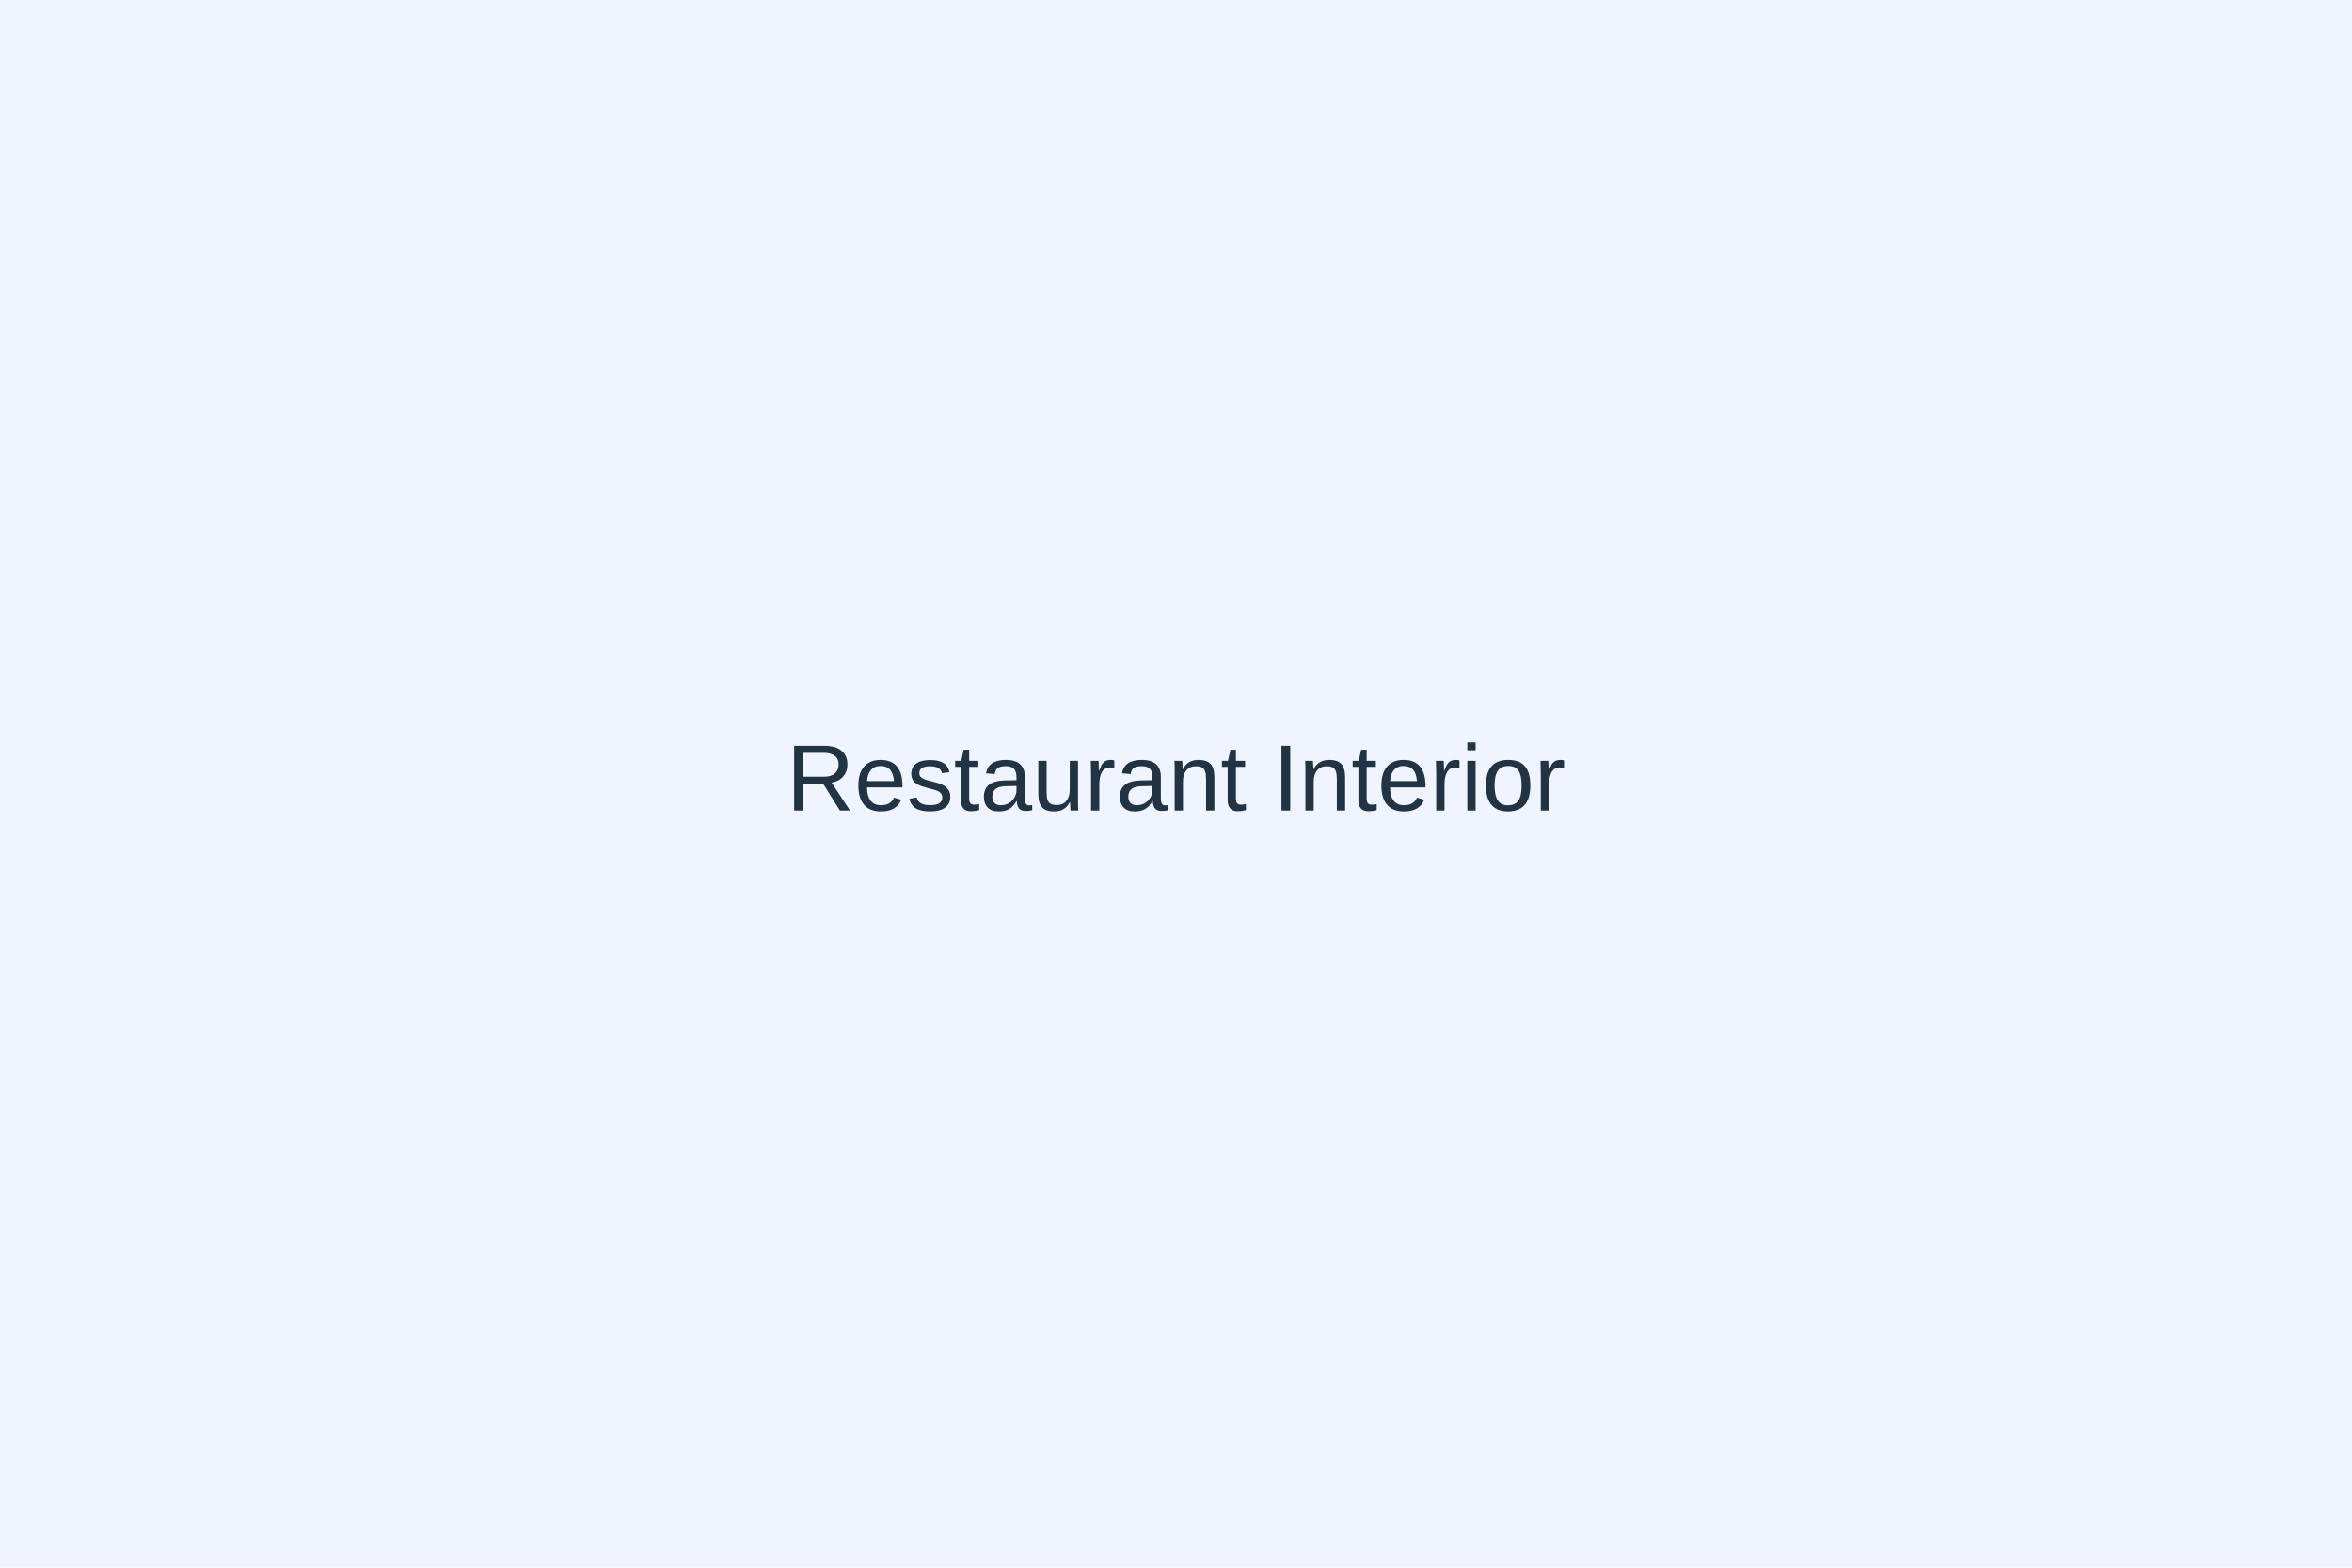
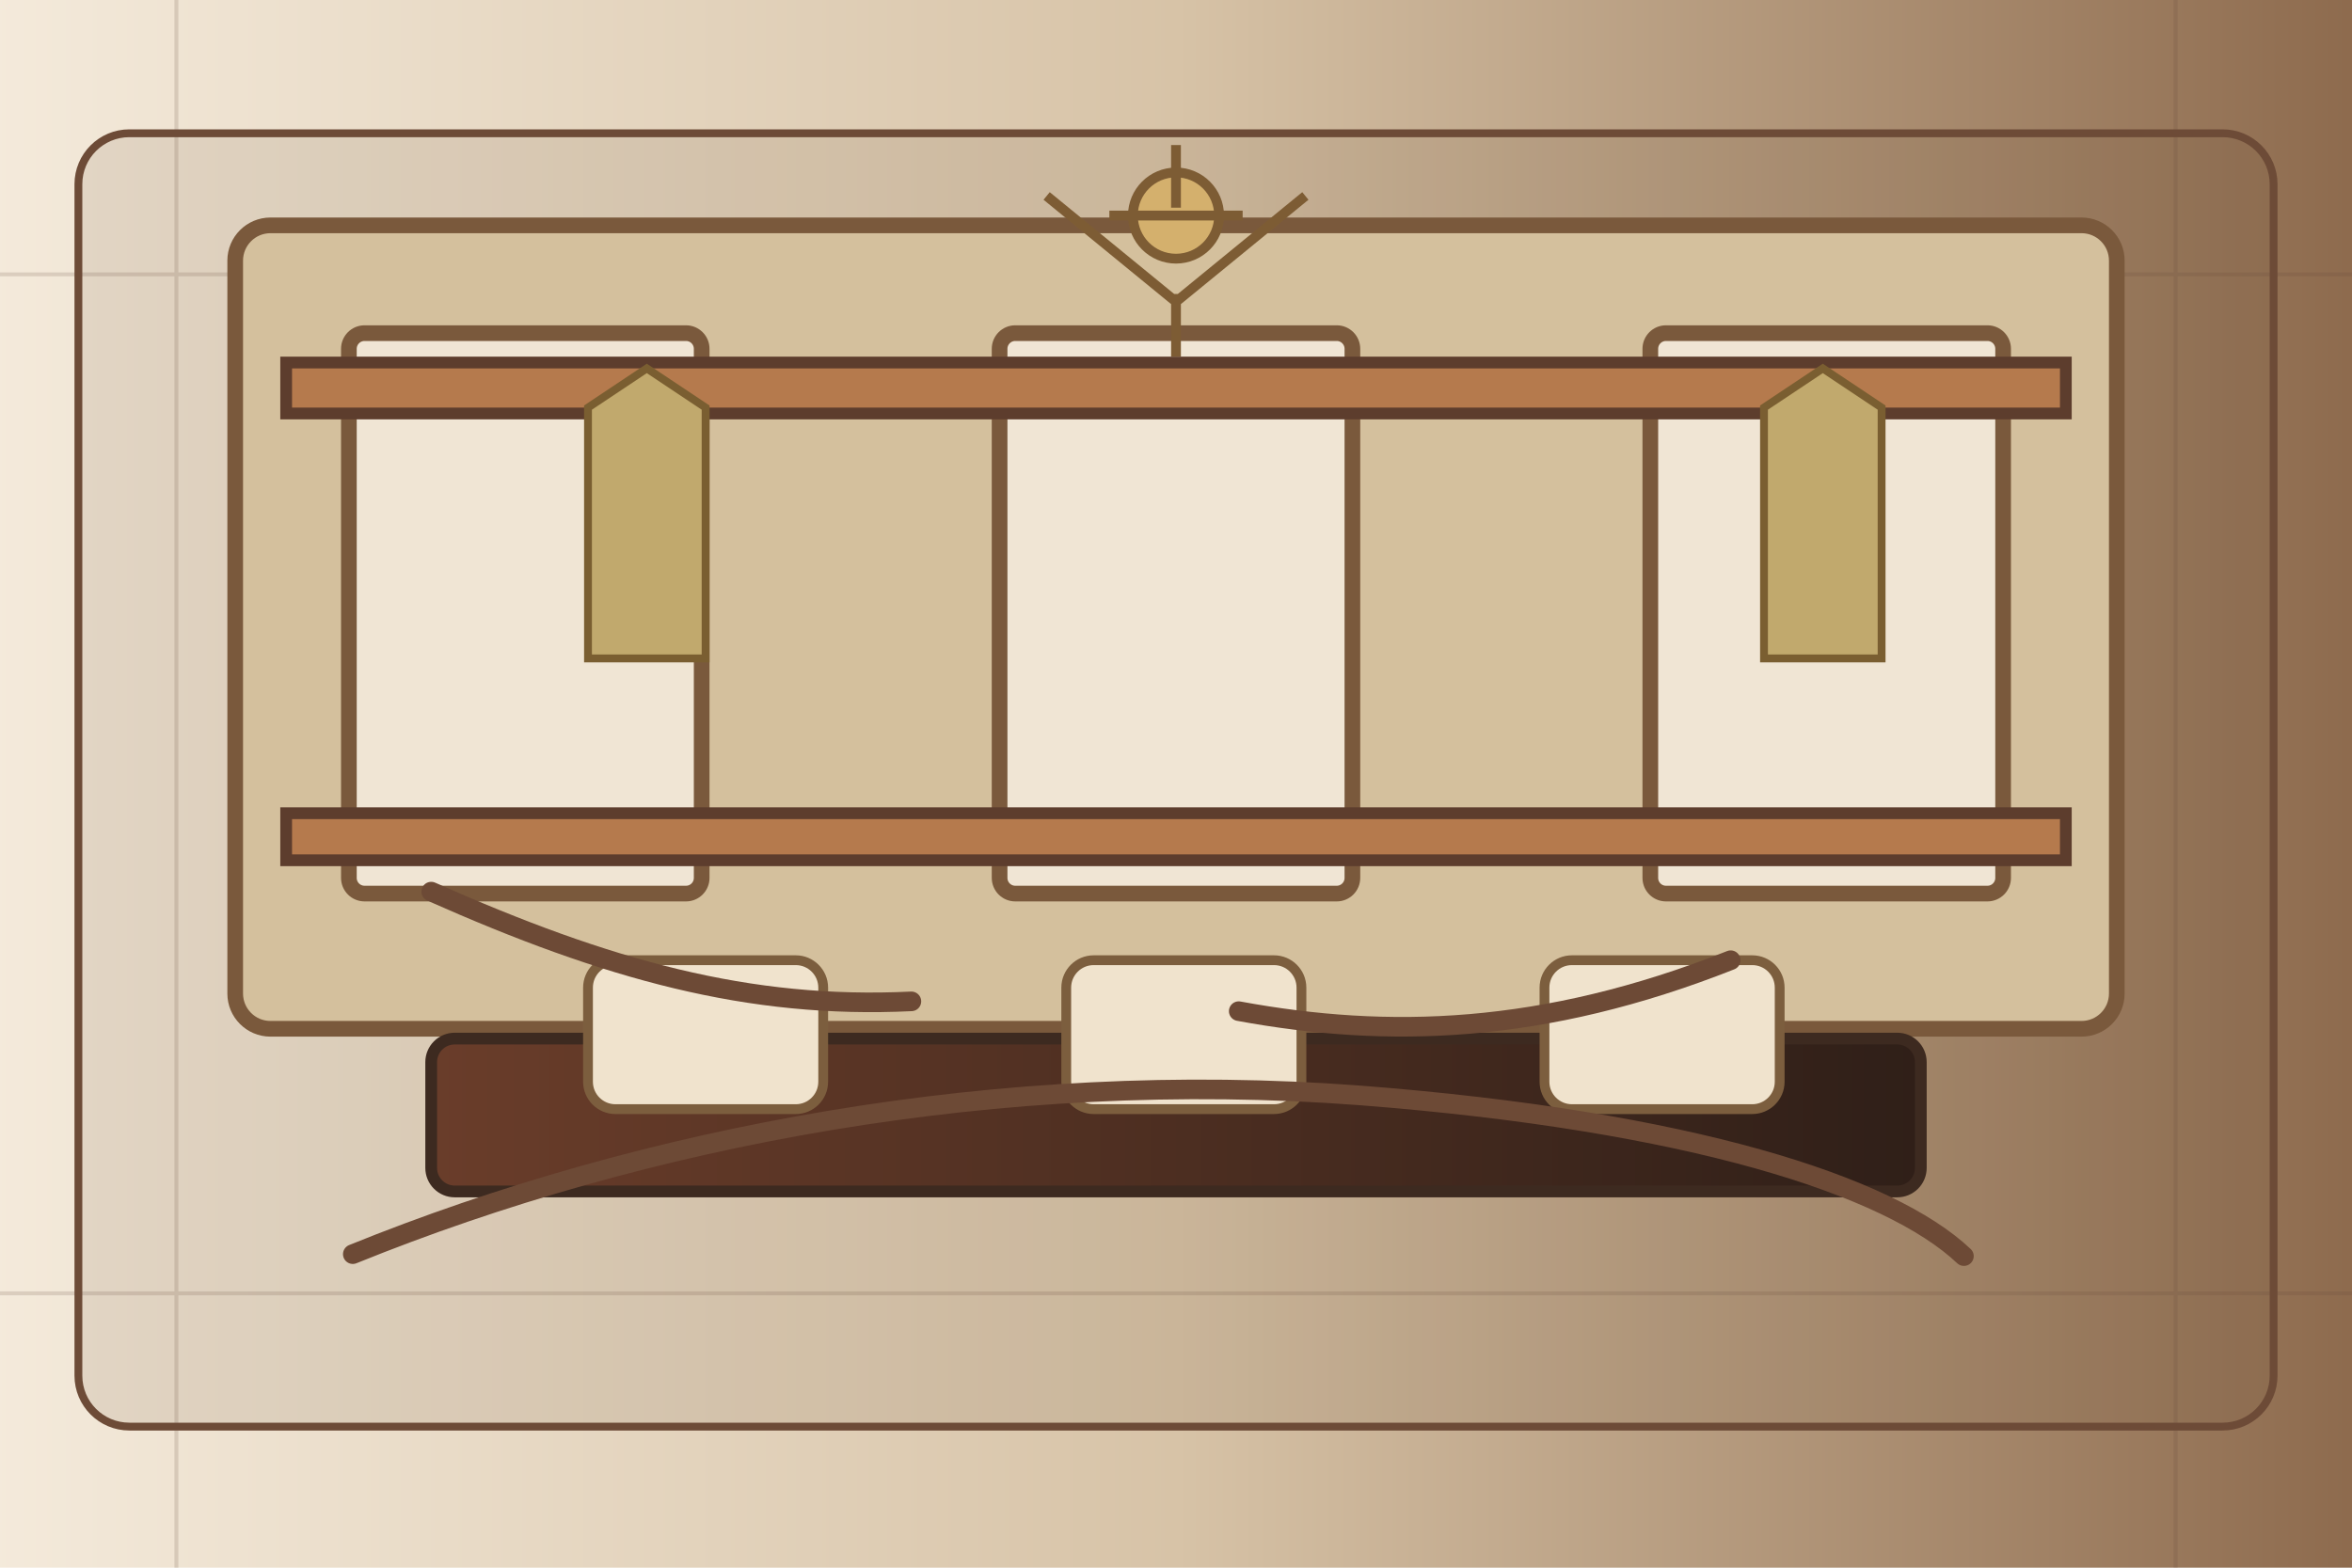
<svg xmlns="http://www.w3.org/2000/svg" width="1200" height="800" viewBox="0 0 1200 800">
-   <rect width="100%" height="100%" fill="#f0f4ff" />
-   <text x="50%" y="50%" dominant-baseline="middle" text-anchor="middle" font-family="Arial, Helvetica, sans-serif" font-size="48" fill="#234">Restaurant Interior</text>
+   <defs>
+     <linearGradient id="bgInterior" x1="0" x2="1">
+       <stop offset="0%" stop-color="#f4eadb" />
+       <stop offset="50%" stop-color="#d7c3a7" />
+       <stop offset="100%" stop-color="#8d6a4d" />
+     </linearGradient>
+     <linearGradient id="woodTone" x1="0" x2="1">
+       <stop offset="0%" stop-color="#6a3d2a" />
+       <stop offset="100%" stop-color="#2f1f18" />
+     </linearGradient>
+   </defs>
+   <rect width="1200" height="800" fill="url(#bgInterior)" />
+   <g opacity="0.17" stroke="#5d4033" stroke-width="2">
+     <path d="M0 140h1200M0 660h1200" />
+     <path d="M90 0v800M1110 0v800" />
+   </g>
+   <rect x="40" y="68" width="1120" height="660" rx="26" fill="rgba(104,76,58,0.12)" stroke="#6d4b37" stroke-width="4" />
+   <g>
+     <rect x="120" y="115" width="960" height="410" rx="18" fill="#d4c09d" stroke="#7a593c" stroke-width="8" />
+     <g fill="#f0e5d4" stroke="#7a593c" stroke-width="8">
+       <rect x="178" y="170" width="180" height="286" rx="8" />
+       <rect x="510" y="170" width="180" height="286" rx="8" />
+       <rect x="842" y="170" width="180" height="286" rx="8" />
+     </g>
+     <g fill="#b57a4d" stroke="#5d3d2d" stroke-width="6">
+       <path d="M146 185h908v26H146zM146 415h908v24H146z" />
+     </g>
+     <g>
+       <rect x="220" y="530" width="760" height="78" rx="12" fill="url(#woodTone)" stroke="#3d2a20" stroke-width="6" />
+       <rect x="300" y="490" width="120" height="76" rx="14" fill="#f0e3cd" stroke="#7c5e3e" stroke-width="5" />
+       <rect x="544" y="490" width="120" height="76" rx="14" fill="#f0e3cd" stroke="#7c5e3e" stroke-width="5" />
+       <rect x="788" y="490" width="120" height="76" rx="14" fill="#f0e3cd" stroke="#7c5e3e" stroke-width="5" />
+     </g>
+     <g fill="#d4b06d" stroke="#7d5c34" stroke-width="5">
+       <circle cx="600" cy="110" r="22" />
+       <path d="M600 74v32M600 150v32M566 110h68M534 100l66 54M666 100l-66 54" />
+     </g>
+     <g fill="#c1a96d" stroke="#7a5e31" stroke-width="4">
+       <path d="M300 208l30-20 30 20v128h-60zM900 208l30-20 30 20v128h-60z" />
+     </g>
+     <g fill="none" stroke="#6d4a36" stroke-width="10" stroke-linecap="round">
+       <path d="M180 640c148-60 330-95 514-81 168 13 270 46 308 82" />
+       <path d="M220 455c90 40 162 60 245 56" />
+       <path d="M632 516c76 14 155 12 251-26" />
+     </g>
+   </g>
</svg>
